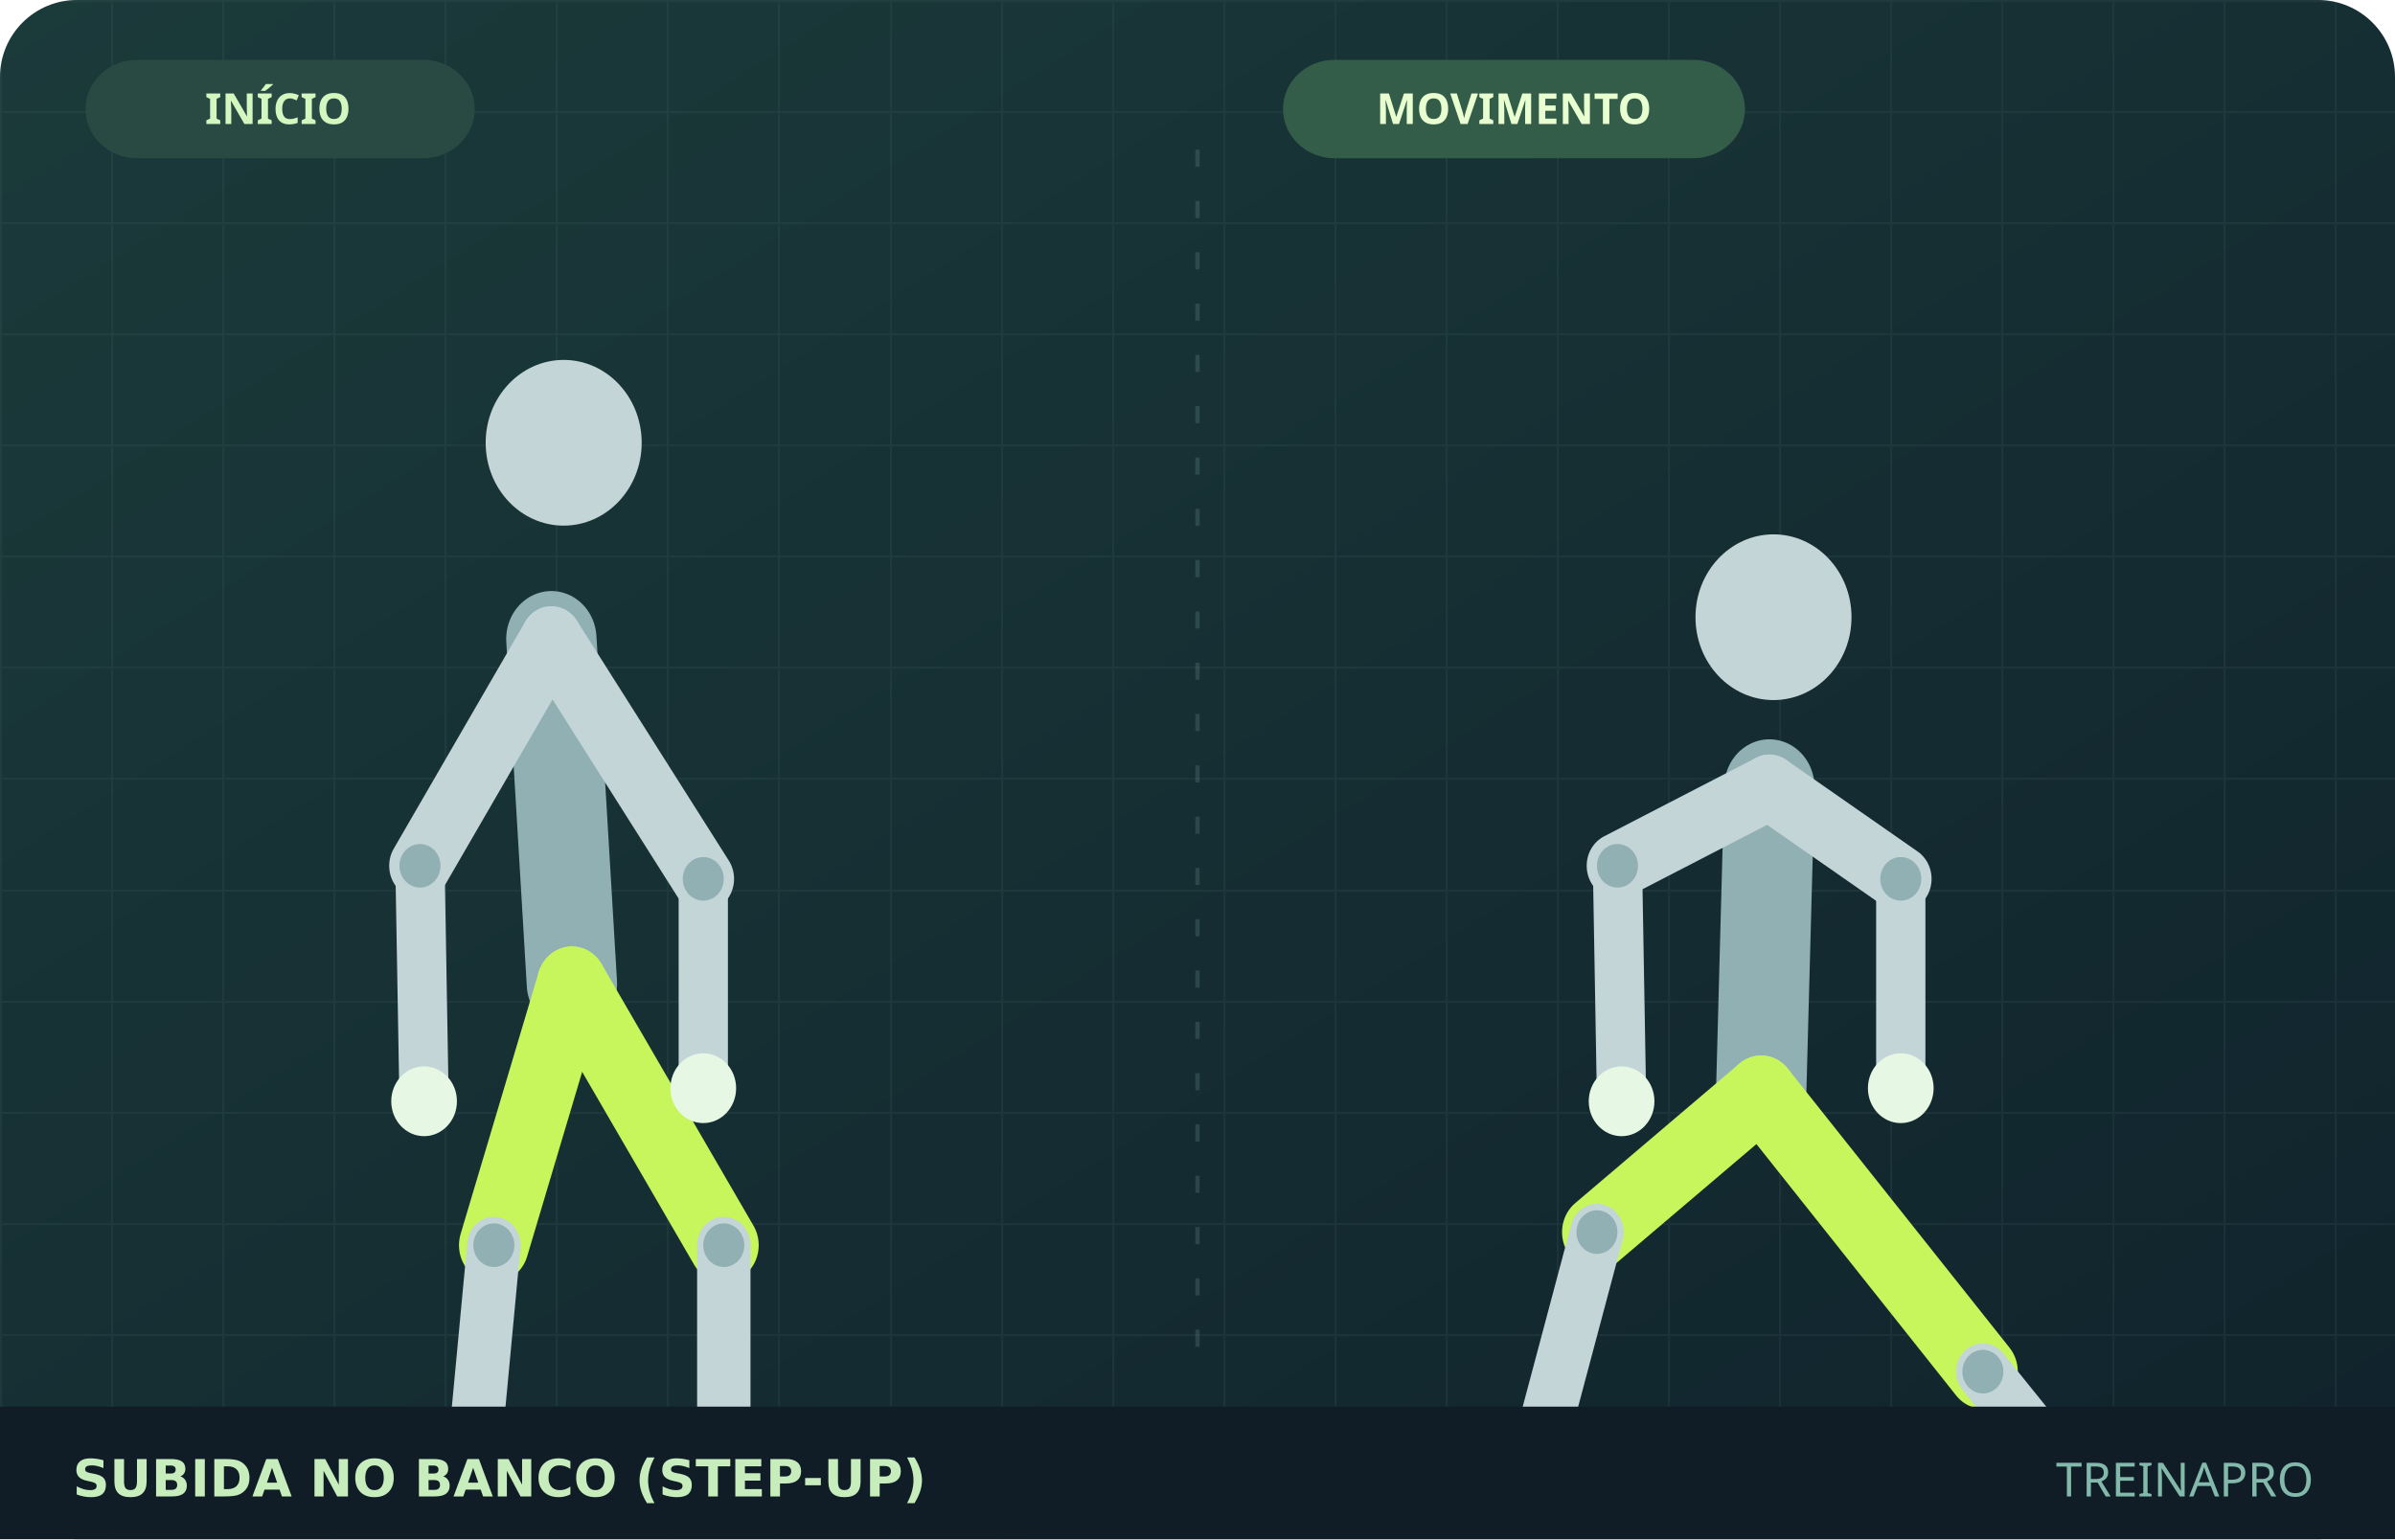
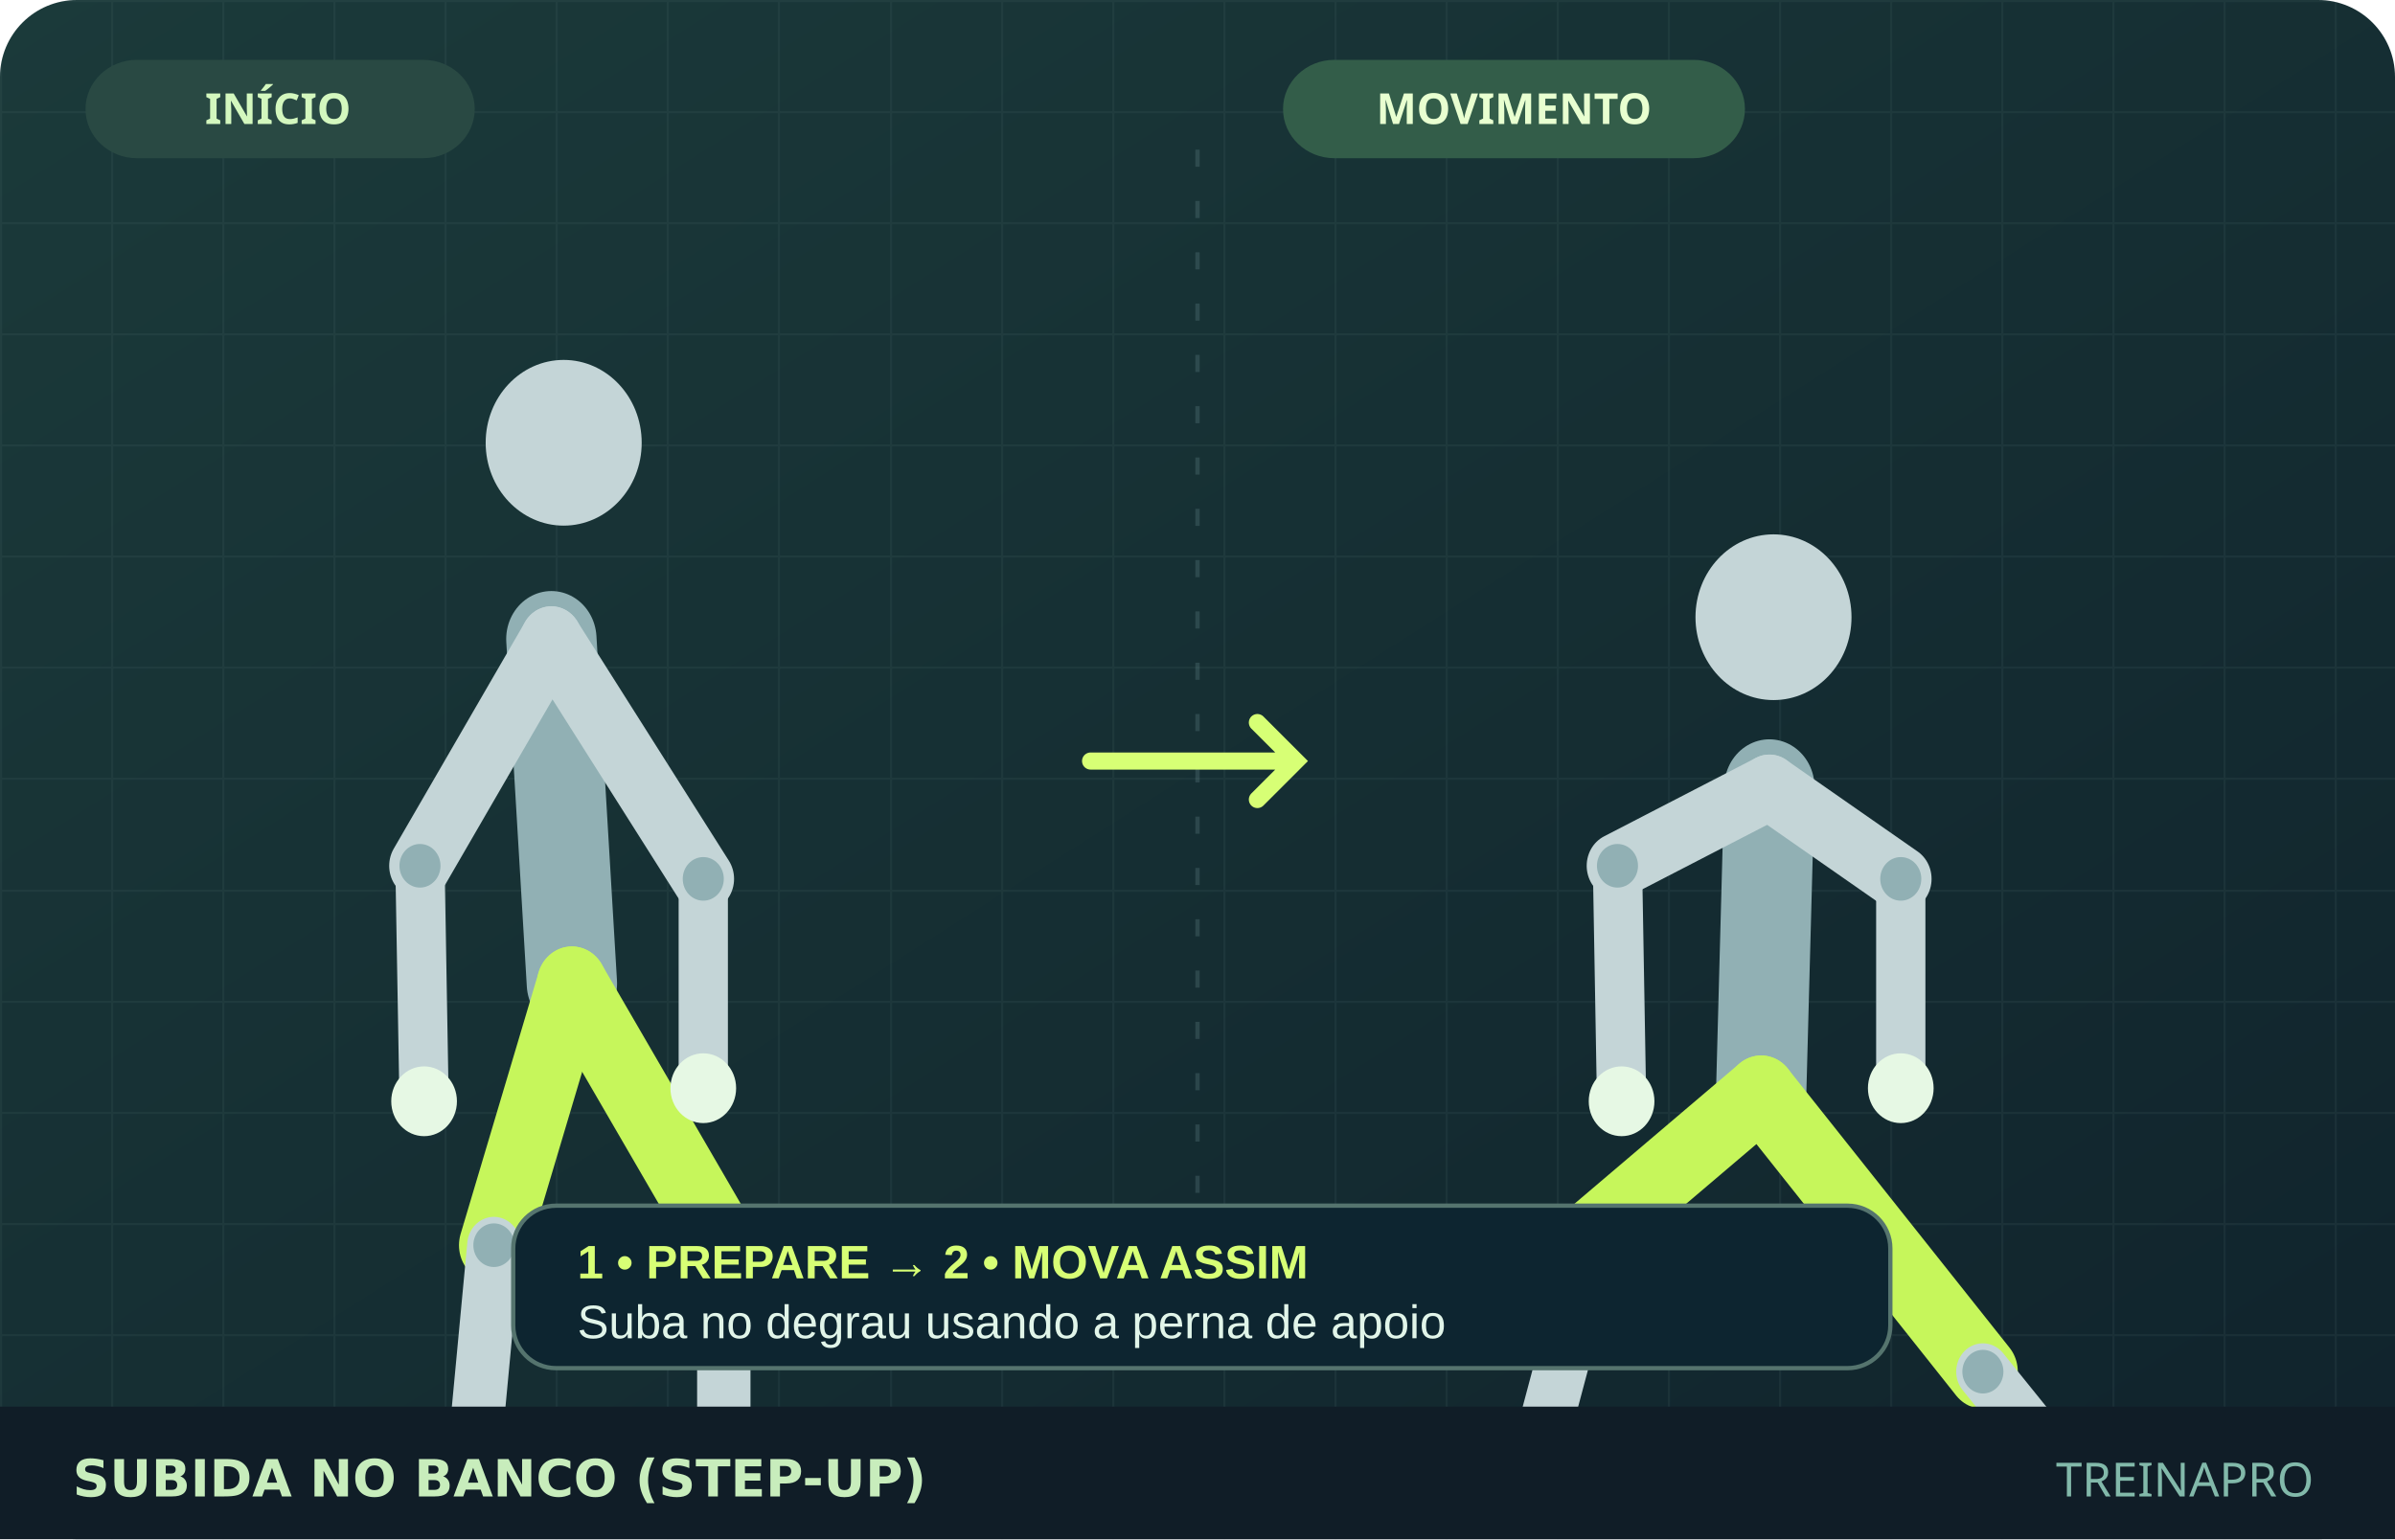
<svg xmlns="http://www.w3.org/2000/svg" viewBox="0 0 560 360" role="img" aria-labelledby="title desc">
  <defs>
    <linearGradient id="bg" x1="0" y1="0" x2="1" y2="1">
      <stop stop-color="#1b3a3a" />
      <stop offset="1" stop-color="#10232c" />
    </linearGradient>
    <pattern id="grid" width="26" height="26" patternUnits="userSpaceOnUse">
      <path d="M26 0H0V26" stroke="#527477" opacity=".13" fill="none" />
    </pattern>
  </defs>
  <rect width="560" height="360" rx="18" fill="url(#bg)" />
  <rect width="560" height="360" rx="18" fill="url(#grid)" />
  <path d="M280 35V315" stroke="#709297" stroke-dasharray="4 8" opacity=".25" />
  <rect x="20" y="14" rx="12" width="91" height="23" fill="#294943" />
  <text x="65" y="29" fill="#d3f7be" text-anchor="middle" font-size="10" font-family="sans-serif" font-weight="bold">INÍCIO</text>
  <rect x="300" y="14" rx="12" width="108" height="23" fill="#335d49" />
  <text x="354" y="29" fill="#e8ffd0" text-anchor="middle" font-size="10" font-family="sans-serif" font-weight="bold">MOVIMENTO</text>
  <g transform="translate(7 24) scale(.96 1.02)">
    <line x1="37" y1="315" x2="221" y2="315" stroke="#587a80" stroke-width="3" stroke-linecap="round" />
    <line x1="127" y1="123" x2="132" y2="202" stroke="#91b0b4" stroke-width="22" stroke-linecap="round" />
    <line x1="132" y1="202" x2="113" y2="262" stroke="#c6f65b" stroke-width="17" stroke-linecap="round" />
    <line x1="113" y1="262" x2="108" y2="312" stroke="#c4d5d7" stroke-width="13" stroke-linecap="round" />
    <line x1="132" y1="202" x2="169" y2="262" stroke="#c6f65b" stroke-width="17" stroke-linecap="round" />
    <line x1="169" y1="262" x2="169" y2="312" stroke="#c4d5d7" stroke-width="13" stroke-linecap="round" />
    <line x1="127" y1="123" x2="95" y2="175" stroke="#c4d5d7" stroke-width="15" stroke-linecap="round" />
    <line x1="95" y1="175" x2="96" y2="229" stroke="#c4d5d7" stroke-width="12" stroke-linecap="round" />
    <line x1="127" y1="123" x2="164" y2="178" stroke="#c4d5d7" stroke-width="15" stroke-linecap="round" />
    <line x1="164" y1="178" x2="164" y2="226" stroke="#c4d5d7" stroke-width="12" stroke-linecap="round" />
    <circle cx="130" cy="78" r="19" fill="#c4d5d7" />
    <circle cx="95" cy="175" r="5" fill="#91b0b4" />
    <circle cx="164" cy="178" r="5" fill="#91b0b4" />
    <circle cx="113" cy="262" r="5" fill="#91b0b4" />
    <circle cx="169" cy="262" r="5" fill="#91b0b4" />
    <circle cx="96" cy="229" r="8" fill="#e6f8e4" />
    <circle cx="164" cy="226" r="8" fill="#e6f8e4" />
    <line x1="101" y1="312" x2="122" y2="312" stroke="#d8e5e3" stroke-width="5" stroke-linecap="round" />
    <line x1="162" y1="312" x2="183" y2="312" stroke="#d8e5e3" stroke-width="5" stroke-linecap="round" />
  </g>
  <g transform="translate(287 24) scale(.96 1.02)">
    <line x1="37" y1="315" x2="221" y2="315" stroke="#587a80" stroke-width="3" stroke-linecap="round" />
    <line x1="132" y1="157" x2="130" y2="227" stroke="#91b0b4" stroke-width="22" stroke-linecap="round" />
    <line x1="130" y1="227" x2="90" y2="259" stroke="#c6f65b" stroke-width="17" stroke-linecap="round" />
    <line x1="90" y1="259" x2="75" y2="312" stroke="#c4d5d7" stroke-width="13" stroke-linecap="round" />
    <line x1="130" y1="227" x2="184" y2="291" stroke="#c6f65b" stroke-width="17" stroke-linecap="round" />
    <line x1="184" y1="291" x2="202" y2="312" stroke="#c4d5d7" stroke-width="13" stroke-linecap="round" />
    <line x1="132" y1="157" x2="95" y2="175" stroke="#c4d5d7" stroke-width="15" stroke-linecap="round" />
    <line x1="95" y1="175" x2="96" y2="229" stroke="#c4d5d7" stroke-width="12" stroke-linecap="round" />
    <line x1="132" y1="157" x2="164" y2="178" stroke="#c4d5d7" stroke-width="15" stroke-linecap="round" />
    <line x1="164" y1="178" x2="164" y2="226" stroke="#c4d5d7" stroke-width="12" stroke-linecap="round" />
    <circle cx="133" cy="118" r="19" fill="#c4d5d7" />
    <circle cx="95" cy="175" r="5" fill="#91b0b4" />
    <circle cx="164" cy="178" r="5" fill="#91b0b4" />
    <circle cx="90" cy="259" r="5" fill="#91b0b4" />
    <circle cx="184" cy="291" r="5" fill="#91b0b4" />
    <circle cx="96" cy="229" r="8" fill="#e6f8e4" />
    <circle cx="164" cy="226" r="8" fill="#e6f8e4" />
    <line x1="68" y1="312" x2="89" y2="312" stroke="#d8e5e3" stroke-width="5" stroke-linecap="round" />
    <line x1="195" y1="312" x2="216" y2="312" stroke="#d8e5e3" stroke-width="5" stroke-linecap="round" />
  </g>
  <rect x="0" y="329" width="560" height="31" fill="#101d27" />
  <text x="17" y="350" font-size="12" font-family="DejaVu Sans, sans-serif" font-weight="700" fill="#c8edbc">SUBIDA NO BANCO (STEP-UP)</text>
  <text x="541" y="350" font-size="11" font-family="sans-serif" text-anchor="end" fill="#82b9aa">TREINAPRO</text>
+   <g aria-hidden="true">
+     <path d="M255 178H303m-9-9 9 9-9 9" stroke="#d7ff75" stroke-width="4" fill="none" stroke-linecap="round" />
+     <rect x="120" y="282" rx="10" width="322" height="38" fill="#0d2530" stroke="#55746e" />
+     <text x="135" y="299" font-family="Arial,sans-serif" font-size="11" font-weight="bold" fill="#d7ff75">1 • PREPARE → 2 • MOVA ASSIM</text>
+     <text x="135" y="313" font-family="Arial,sans-serif" font-size="11" fill="#e1f5e9">Suba no degrau usando a perna de apoio</text>
+   </g>
</svg>
